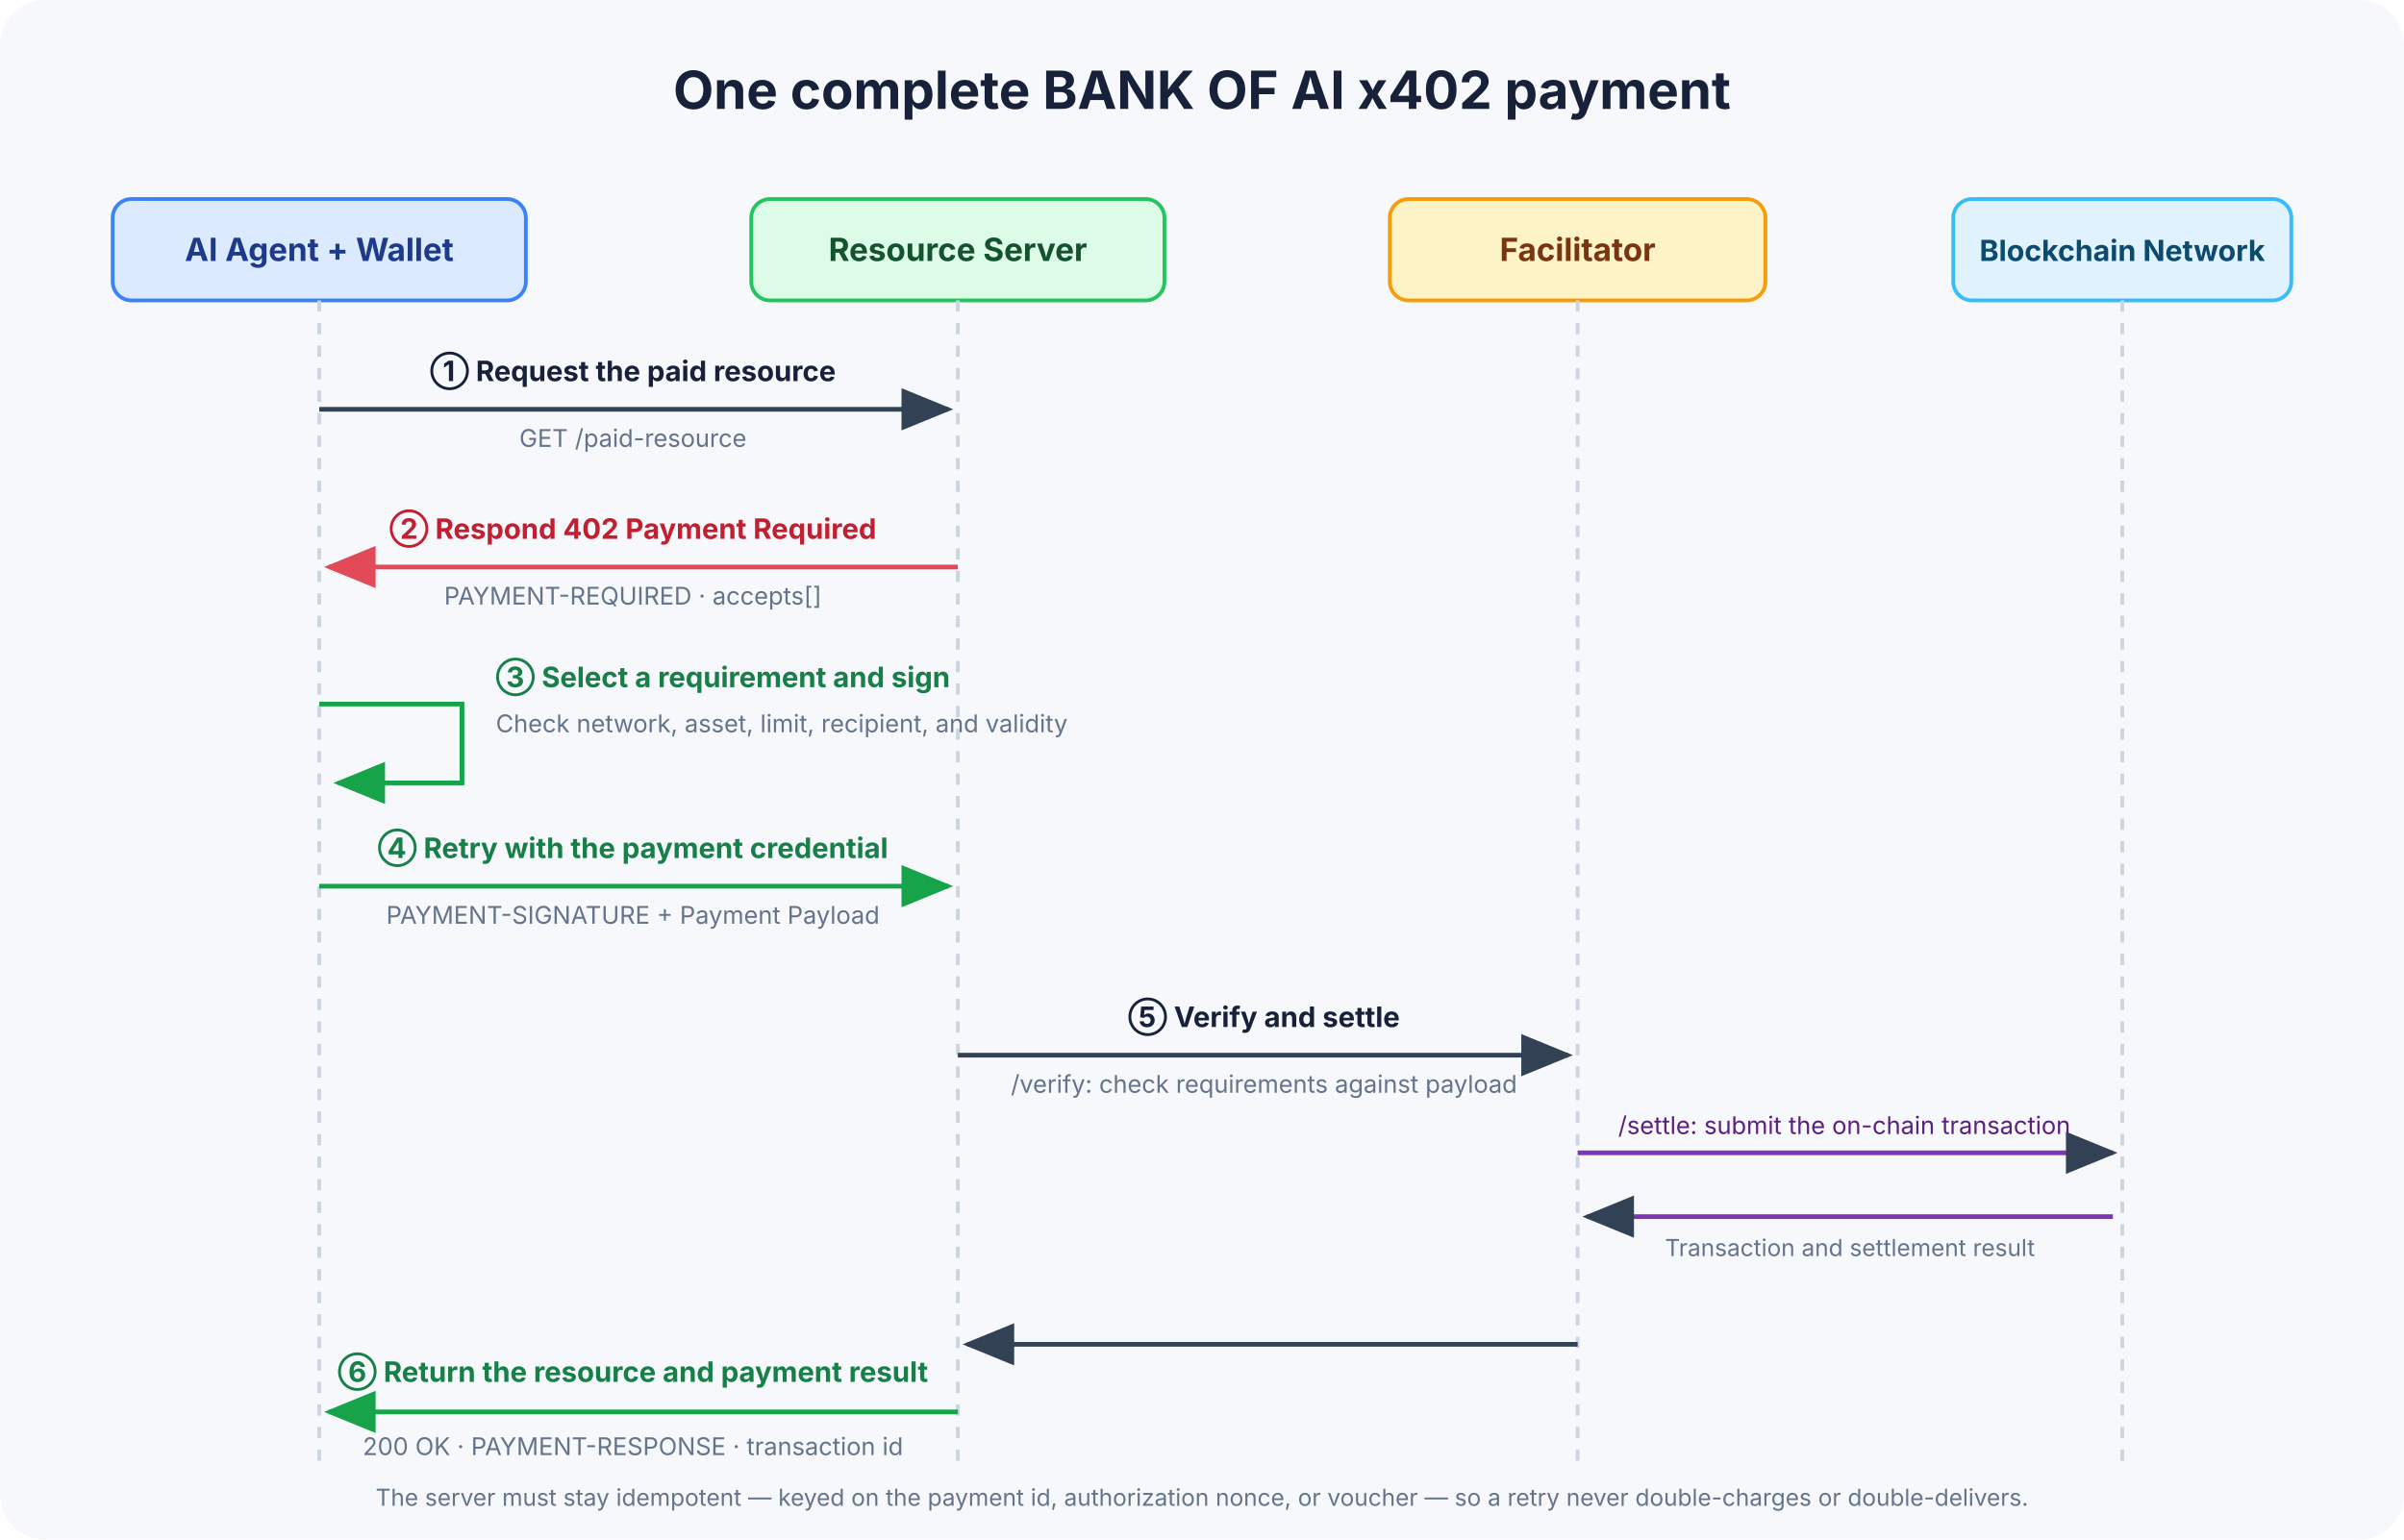
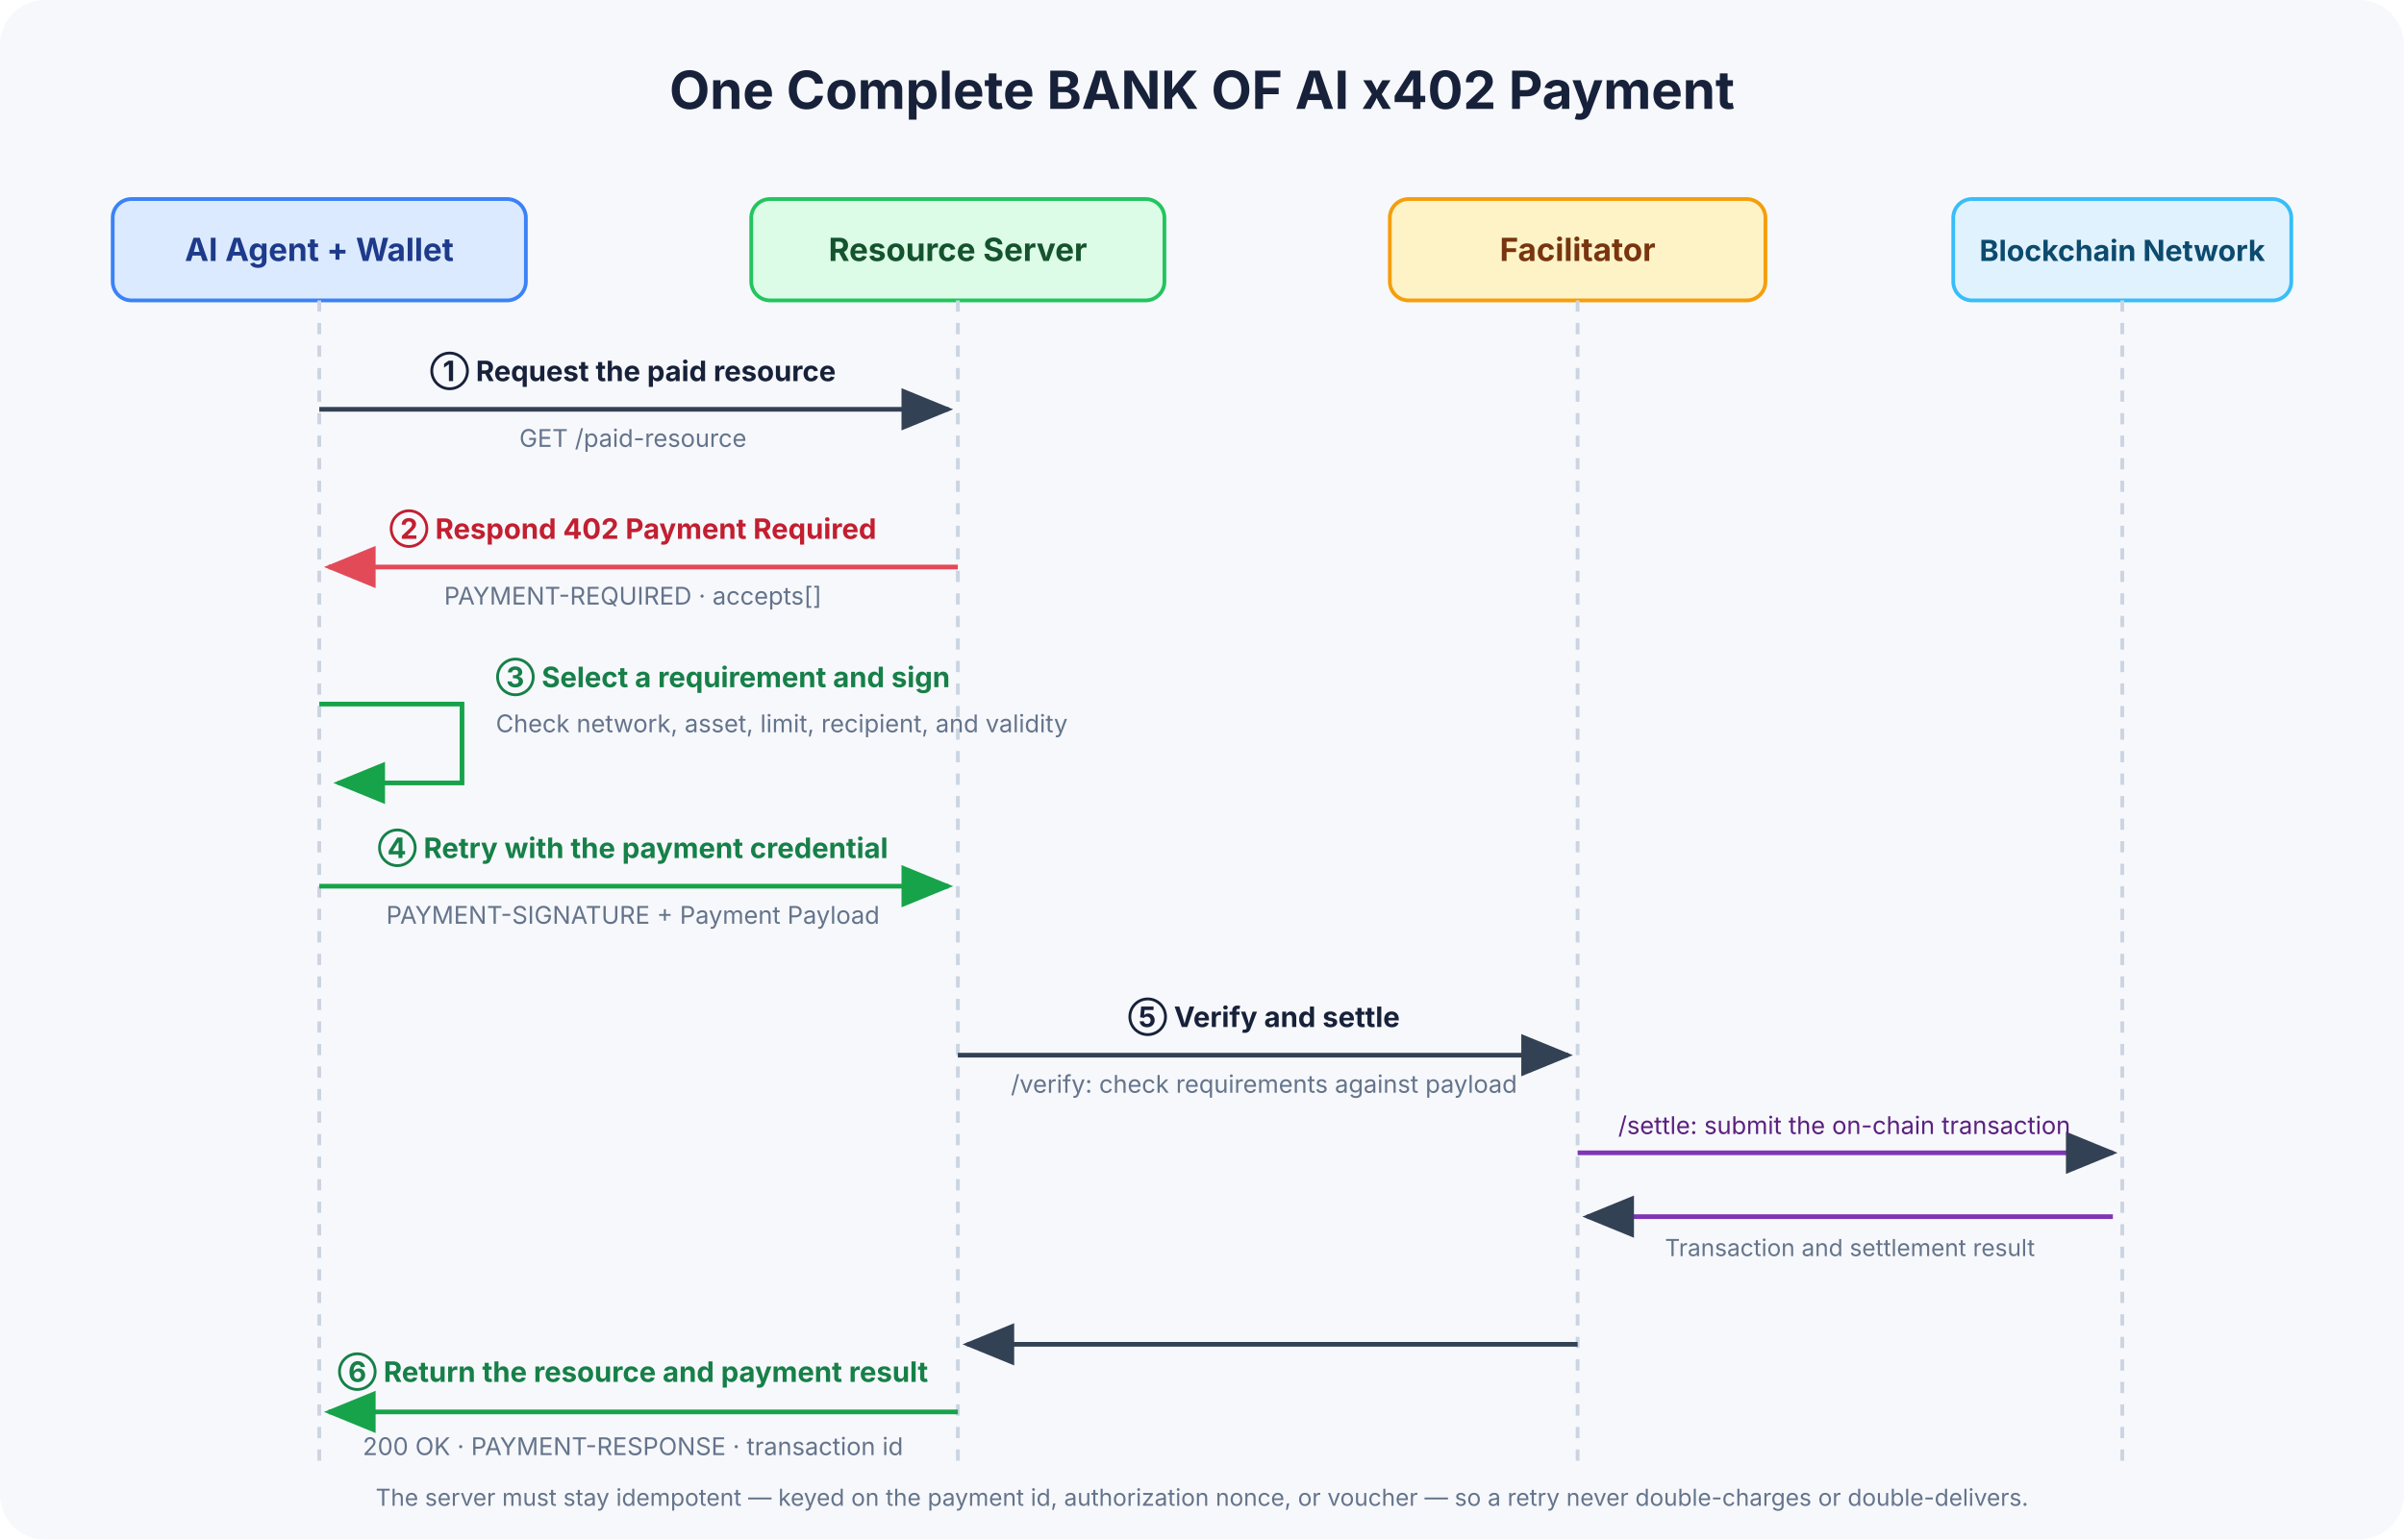
<svg xmlns="http://www.w3.org/2000/svg" width="1280" height="820" viewBox="0 0 1280 820" font-family="-apple-system,'PingFang SC','Helvetica Neue',sans-serif" role="img" aria-labelledby="title desc">
  <defs>
    <marker id="a" markerWidth="11" markerHeight="9" refX="10" refY="4.5" orient="auto">
      <path d="M0,0 L11,4.5 L0,9 z" fill="#334155" />
    </marker>
    <marker id="red" markerWidth="11" markerHeight="9" refX="10" refY="4.5" orient="auto">
      <path d="M0,0 L11,4.5 L0,9 z" fill="#E34A58" />
    </marker>
    <marker id="green" markerWidth="11" markerHeight="9" refX="10" refY="4.5" orient="auto">
      <path d="M0,0 L11,4.5 L0,9 z" fill="#16A34A" />
    </marker>
  </defs>
  <rect width="1280" height="820" rx="24" fill="#F7F8FC" />
-   <text x="640" y="58" text-anchor="middle" font-size="28" font-weight="700" fill="#17213A">One complete BANK OF AI x402 payment</text>
+   <text x="640" y="58" text-anchor="middle" font-size="28" font-weight="700" fill="#17213A">One Complete BANK OF AI x402 Payment</text>
  <g>
    <rect x="60" y="106" width="220" height="54" rx="10" fill="#DBEAFE" stroke="#3B82F6" stroke-width="2" />
    <text x="170" y="139" text-anchor="middle" font-size="17" font-weight="700" fill="#1E3A8A">AI Agent + Wallet</text>
    <rect x="400" y="106" width="220" height="54" rx="10" fill="#DCFCE7" stroke="#22C55E" stroke-width="2" />
    <text x="510" y="139" text-anchor="middle" font-size="17" font-weight="700" fill="#14532D">Resource Server</text>
    <rect x="740" y="106" width="200" height="54" rx="10" fill="#FEF3C7" stroke="#F59E0B" stroke-width="2" />
    <text x="840" y="139" text-anchor="middle" font-size="17" font-weight="700" fill="#78350F">Facilitator</text>
    <rect x="1040" y="106" width="180" height="54" rx="10" fill="#E0F2FE" stroke="#38BDF8" stroke-width="2" />
    <text x="1130" y="139" text-anchor="middle" font-size="15.5" font-weight="700" fill="#0C4A6E">Blockchain Network</text>
  </g>
  <g stroke="#CBD5E1" stroke-width="2" stroke-dasharray="6,6">
    <line x1="170" y1="160" x2="170" y2="780" />
    <line x1="510" y1="160" x2="510" y2="780" />
    <line x1="840" y1="160" x2="840" y2="780" />
    <line x1="1130" y1="160" x2="1130" y2="780" />
  </g>
  <line x1="170" y1="218" x2="505" y2="218" stroke="#334155" stroke-width="2.5" marker-end="url(#a)" />
  <text x="337" y="203" text-anchor="middle" font-size="15" font-weight="700" fill="#17213A">① Request the paid resource</text>
  <text x="337" y="238" text-anchor="middle" font-size="13" fill="#64748B">GET /paid-resource</text>
  <line x1="510" y1="302" x2="175" y2="302" stroke="#E34A58" stroke-width="2.5" marker-end="url(#red)" />
  <text x="337" y="287" text-anchor="middle" font-size="15" font-weight="700" fill="#C21F30">② Respond 402 Payment Required</text>
  <text x="337" y="322" text-anchor="middle" font-size="13" fill="#64748B">PAYMENT-REQUIRED · accepts[]</text>
  <path d="M170 375h76v42h-66" fill="none" stroke="#16A34A" stroke-width="2.5" marker-end="url(#green)" />
  <text x="264" y="366" font-size="15" font-weight="700" fill="#168048">③ Select a requirement and sign</text>
  <text x="264" y="390" font-size="13" fill="#64748B">Check network, asset, limit, recipient, and validity</text>
  <line x1="170" y1="472" x2="505" y2="472" stroke="#16A34A" stroke-width="2.5" marker-end="url(#green)" />
  <text x="337" y="457" text-anchor="middle" font-size="15" font-weight="700" fill="#168048">④ Retry with the payment credential</text>
  <text x="337" y="492" text-anchor="middle" font-size="13" fill="#64748B">PAYMENT-SIGNATURE + Payment Payload</text>
  <line x1="510" y1="562" x2="835" y2="562" stroke="#334155" stroke-width="2.5" marker-end="url(#a)" />
  <text x="673" y="547" text-anchor="middle" font-size="15" font-weight="700" fill="#17213A">⑤ Verify and settle</text>
  <text x="673" y="582" text-anchor="middle" font-size="13" fill="#64748B">/verify: check requirements against payload</text>
  <line x1="840" y1="614" x2="1125" y2="614" stroke="#7E36B5" stroke-width="2.5" marker-end="url(#a)" />
  <text x="982" y="604" text-anchor="middle" font-size="13" fill="#5B217F">/settle: submit the on-chain transaction</text>
  <line x1="1125" y1="648" x2="845" y2="648" stroke="#7E36B5" stroke-width="2.5" marker-end="url(#a)" />
  <text x="985" y="669" text-anchor="middle" font-size="12.5" fill="#64748B">Transaction and settlement result</text>
  <line x1="840" y1="716" x2="515" y2="716" stroke="#334155" stroke-width="2.5" marker-end="url(#a)" />
  <line x1="510" y1="752" x2="175" y2="752" stroke="#16A34A" stroke-width="2.5" marker-end="url(#green)" />
  <text x="337" y="736" text-anchor="middle" font-size="15" font-weight="700" fill="#168048">⑥ Return the resource and payment result</text>
  <text x="337" y="775" text-anchor="middle" font-size="13" fill="#64748B">200 OK · PAYMENT-RESPONSE · transaction id</text>
  <text x="640" y="802" text-anchor="middle" font-size="12.5" fill="#64748B">The server must stay idempotent — keyed on the payment id, authorization nonce, or voucher — so a retry never double-charges or double-delivers.</text>
</svg>
